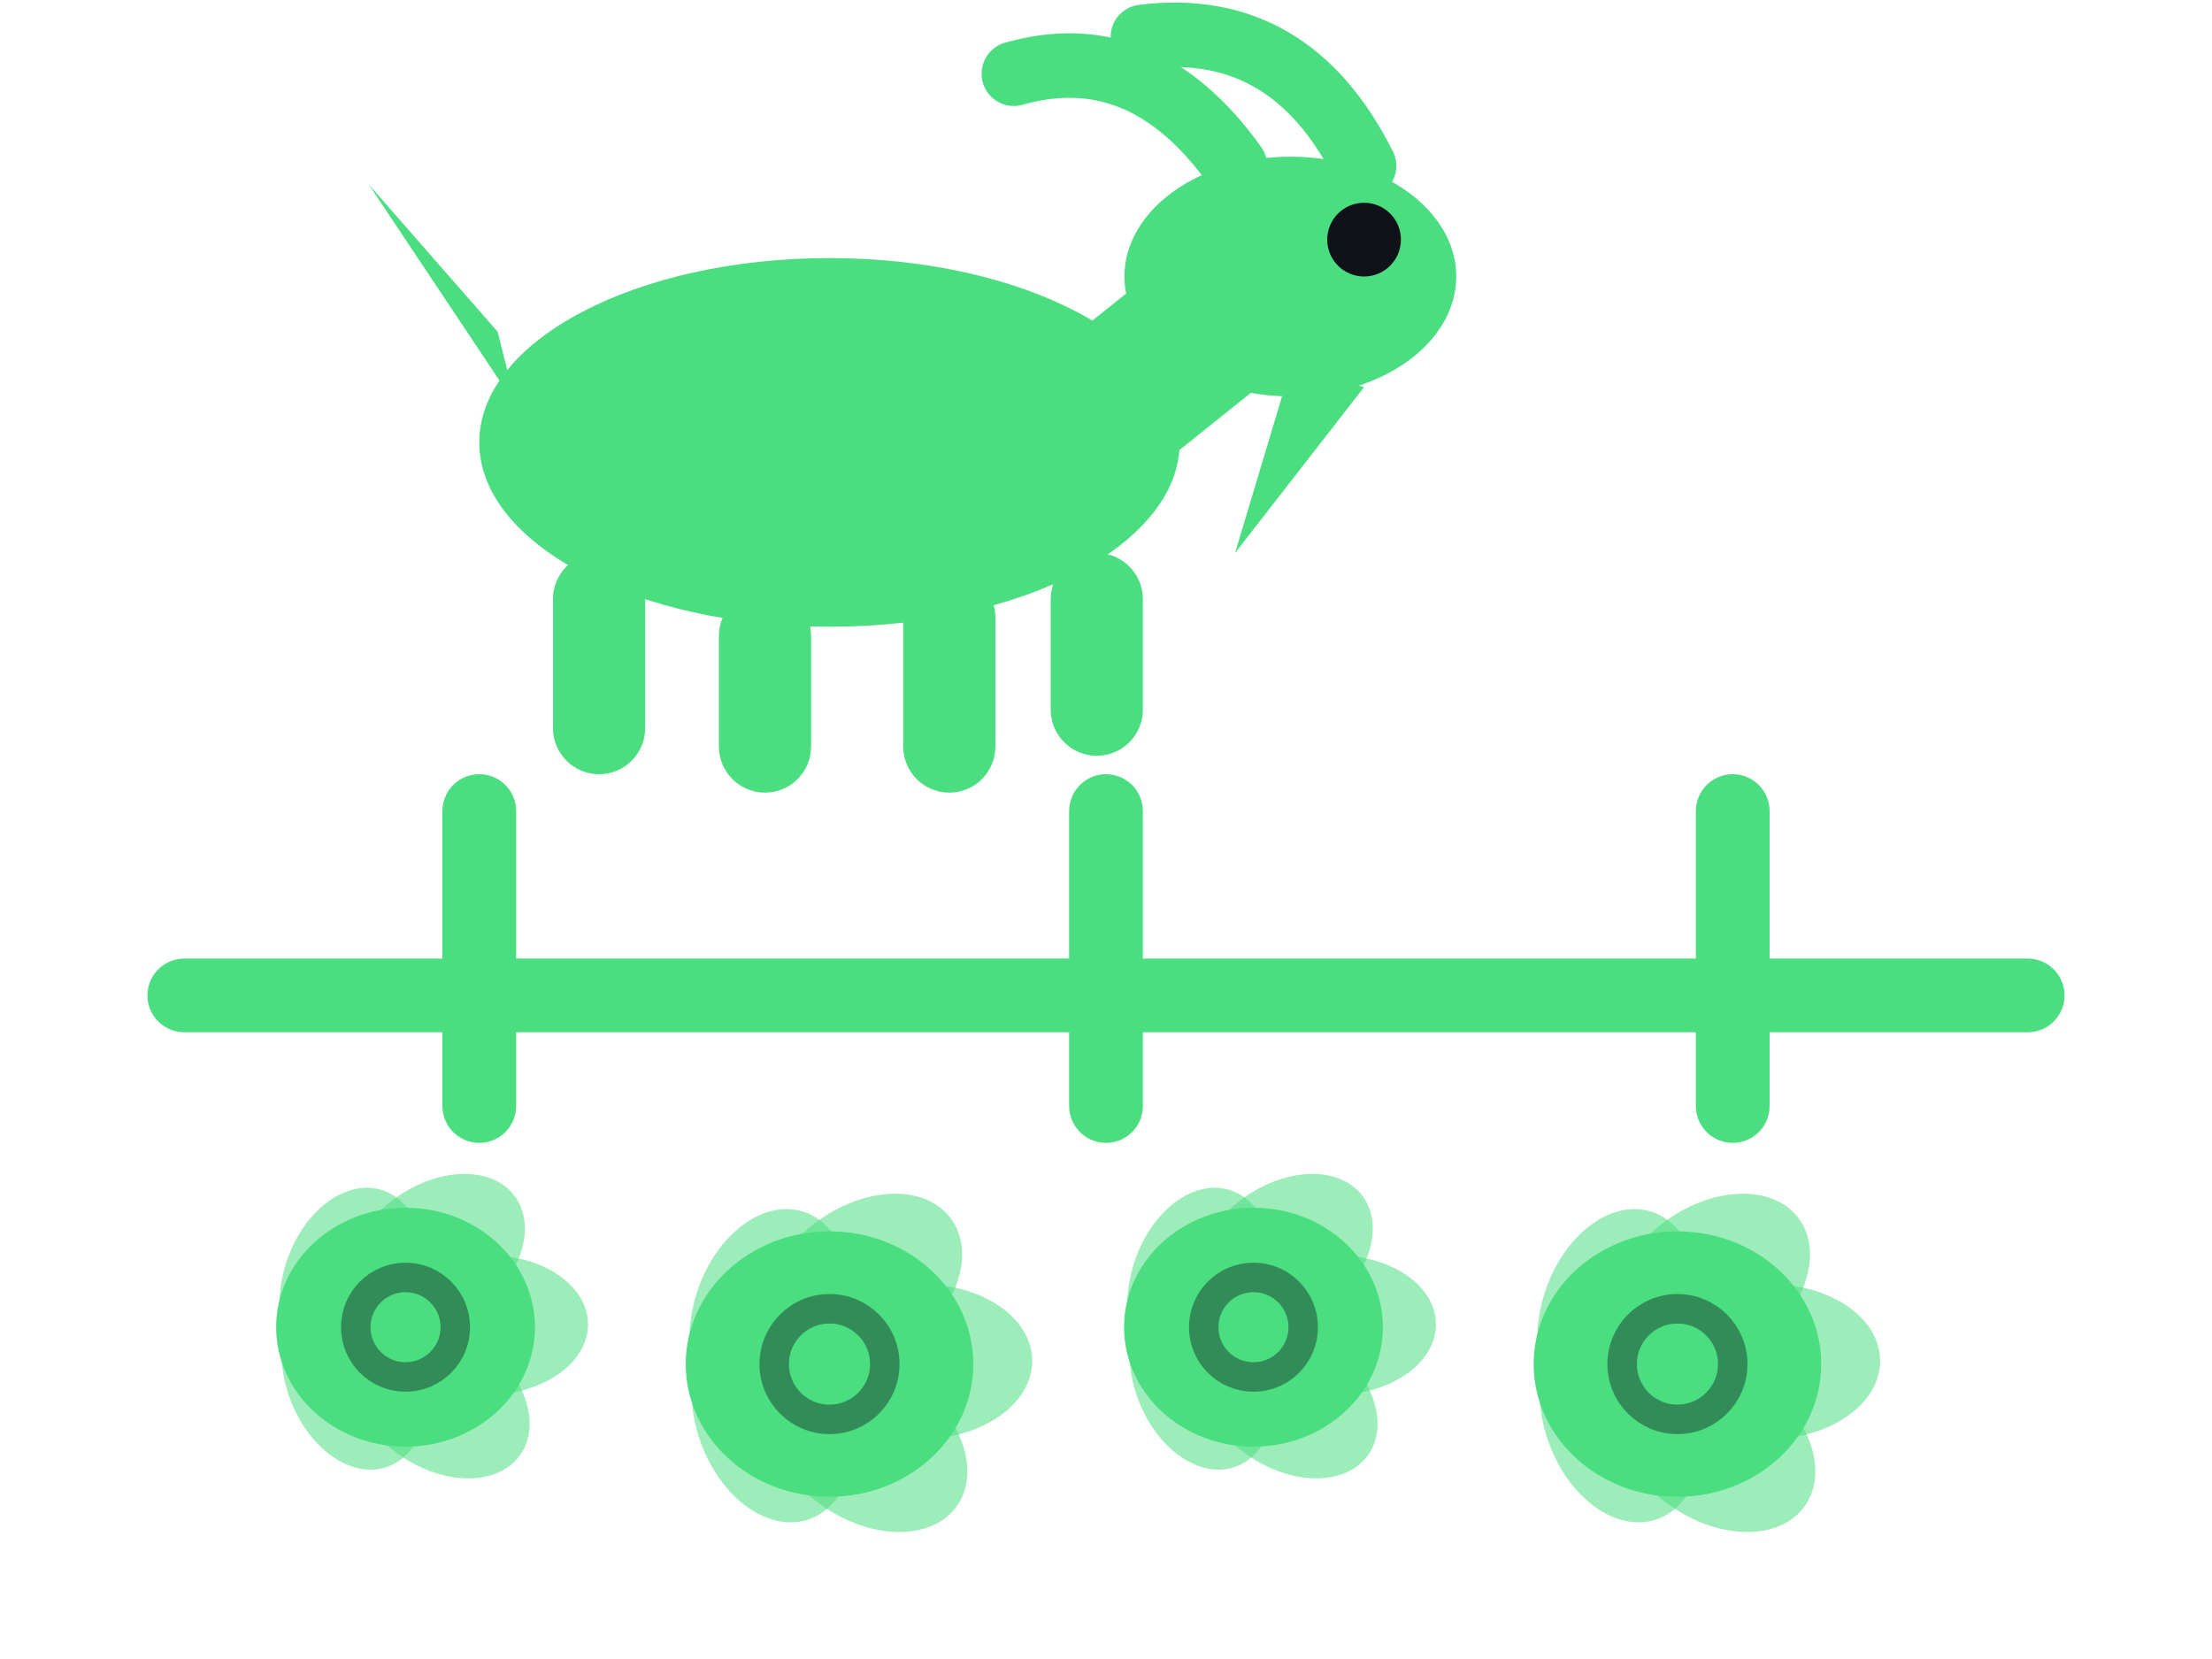
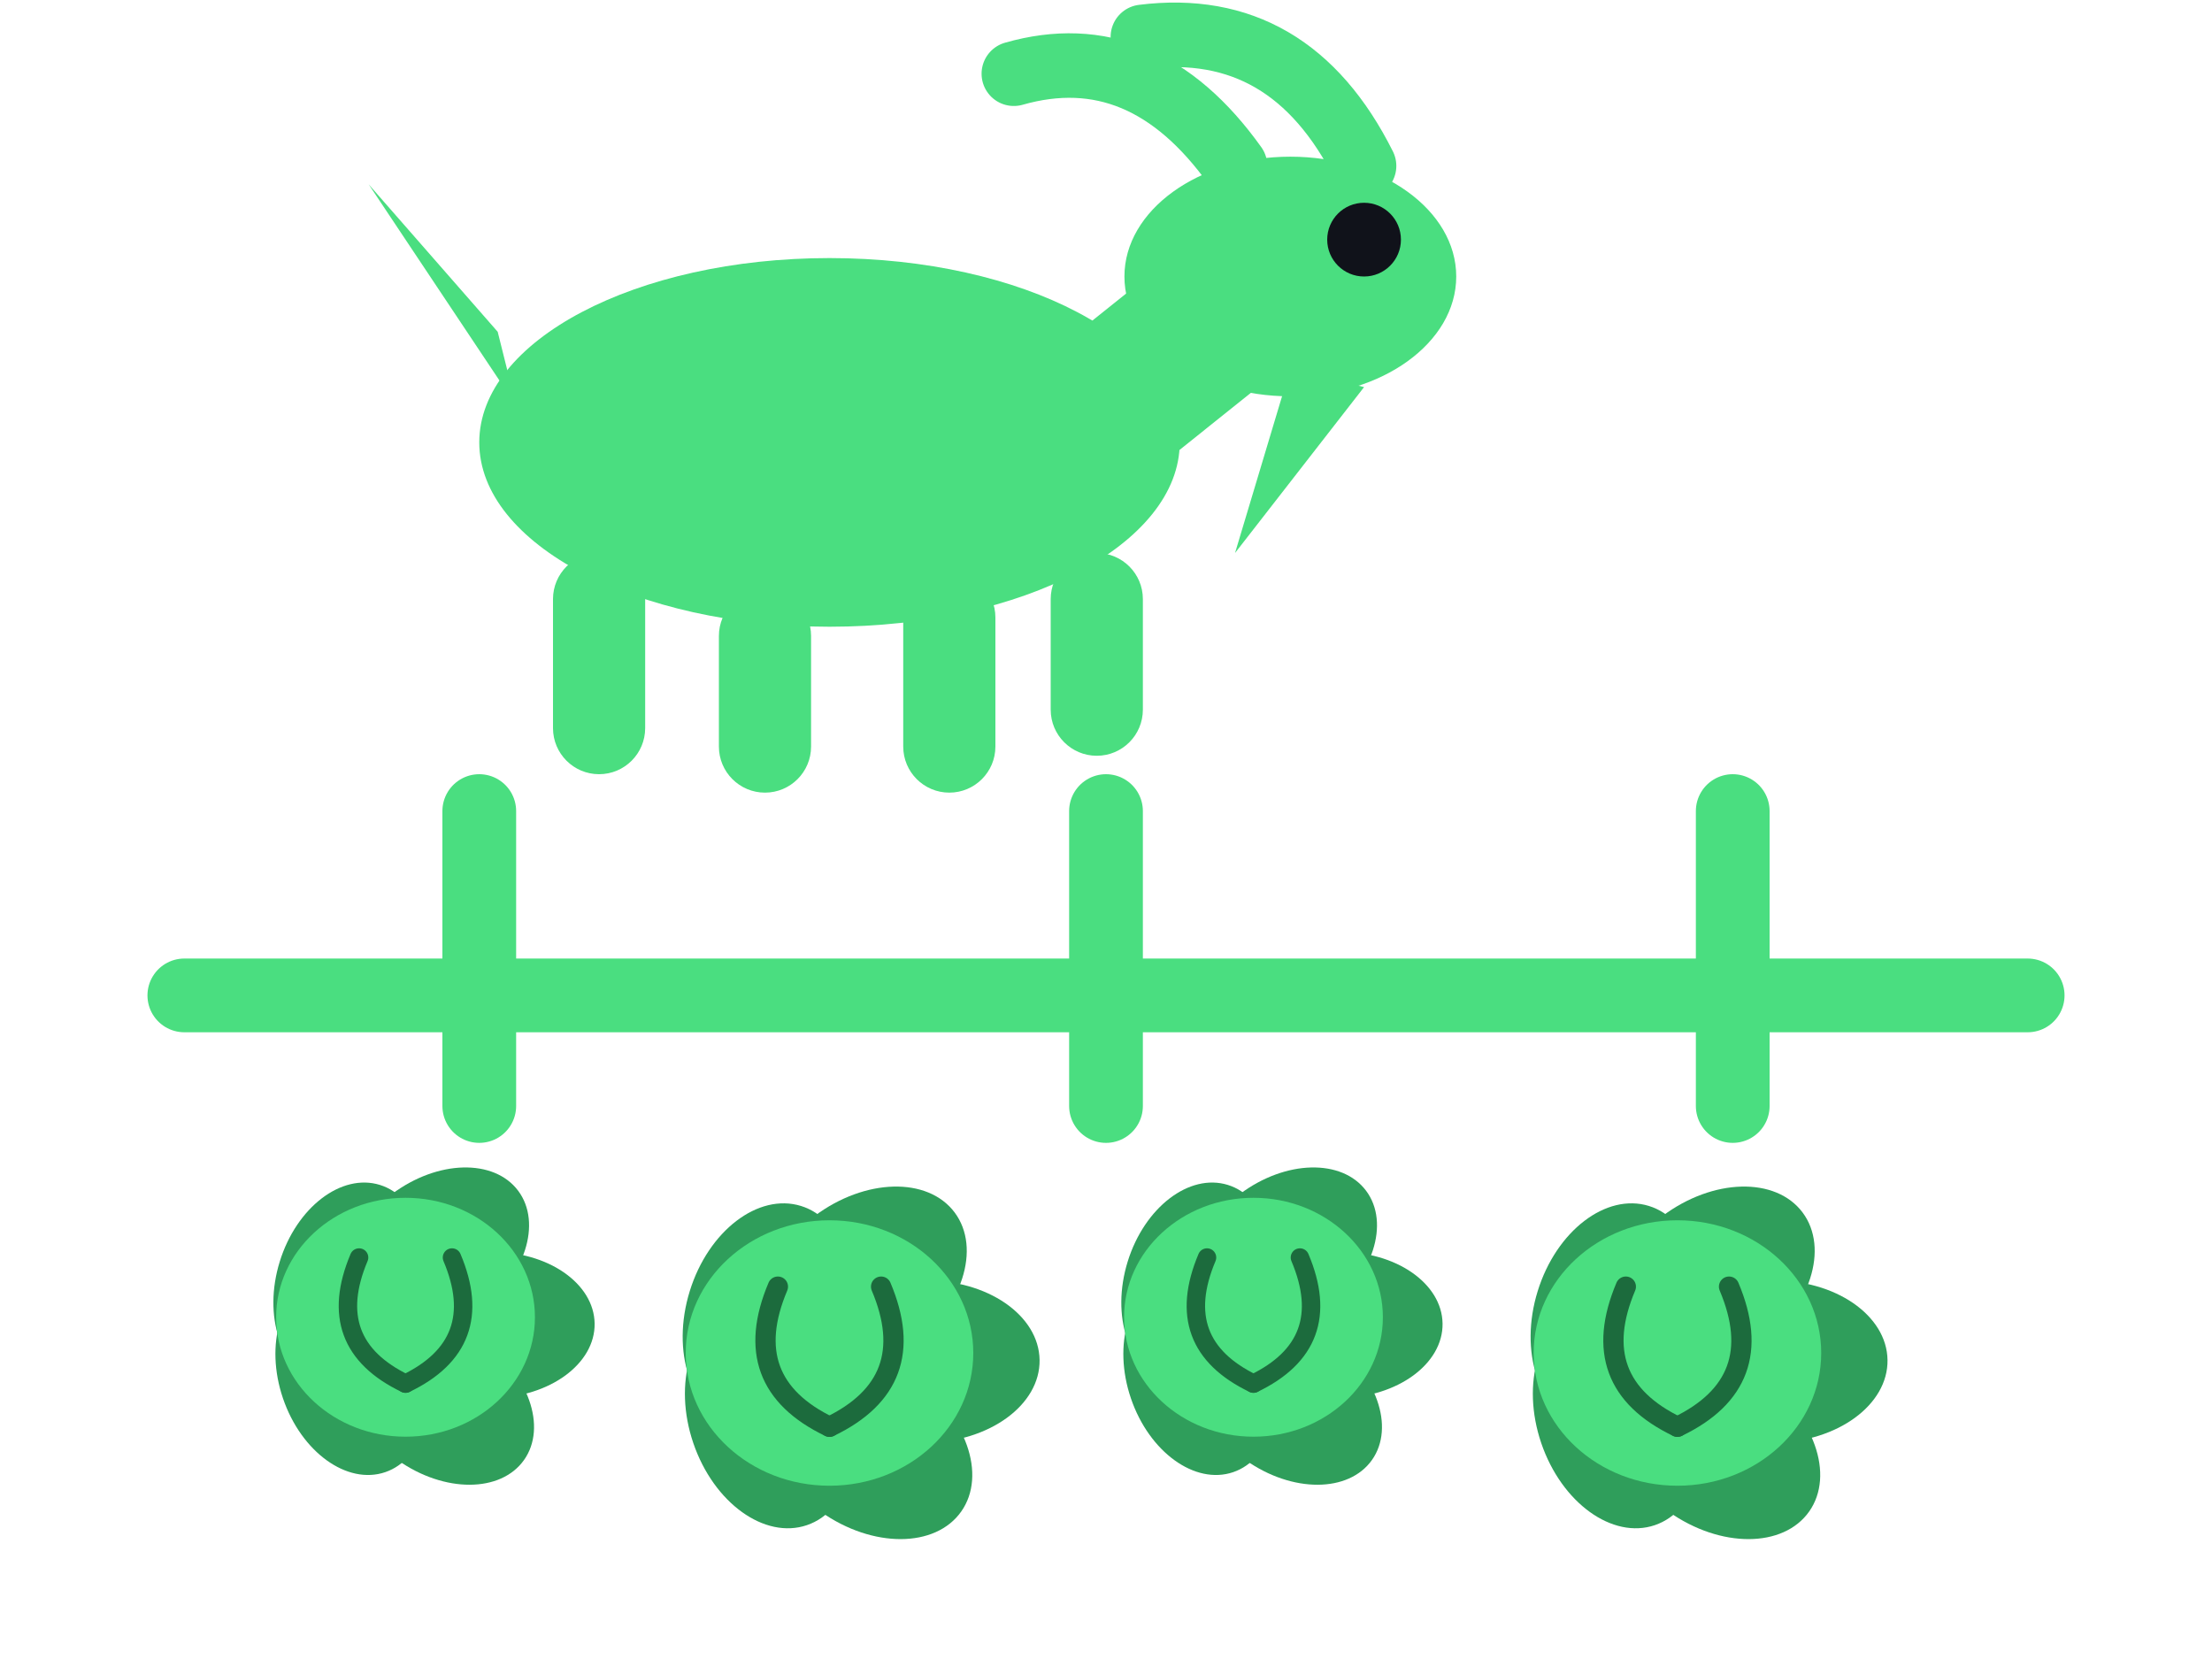
<svg xmlns="http://www.w3.org/2000/svg" viewBox="0 0 120 90" width="120" height="90">
  <g stroke="#4ADE80" stroke-width="4" stroke-linecap="round">
    <path d="M10 54 L110 54" />
    <path d="M26 44 L26 60" />
    <path d="M60 44 L60 60" />
    <path d="M94 44 L94 60" />
  </g>
  <g>
    <g transform="translate(22 72)">
-       <ellipse cx="1.330" cy="-3.439" rx="5.400" ry="3.780" transform="rotate(-72.811)" fill="#4ADE80" opacity="0.55" />
-       <ellipse cx="4.500" cy="-0.051" rx="5.400" ry="3.780" transform="rotate(-0.811)" fill="#4ADE80" opacity="0.55" />
-       <ellipse cx="1.451" cy="3.408" rx="5.400" ry="3.780" transform="rotate(71.189)" fill="#4ADE80" opacity="0.55" />
-       <ellipse cx="-3.603" cy="2.157" rx="5.400" ry="3.780" transform="rotate(143.189)" fill="#4ADE80" opacity="0.55" />
-       <ellipse cx="-3.678" cy="-2.075" rx="5.400" ry="3.780" transform="rotate(215.189)" fill="#4ADE80" opacity="0.55" />
-       <ellipse rx="7.020" ry="6.480" fill="#4ADE80" />
-       <circle r="2.700" fill="none" stroke="#10121a" stroke-width="1.6" opacity="0.4" />
+       <ellipse cx="1.383" cy="-3.611" rx="5.580" ry="3.960" transform="rotate(-72.811)" fill="#2f9e5b" />
+       <ellipse cx="4.680" cy="-0.054" rx="5.580" ry="3.960" transform="rotate(-0.811)" fill="#2f9e5b" />
+       <ellipse cx="1.509" cy="3.578" rx="5.580" ry="3.960" transform="rotate(71.189)" fill="#2f9e5b" />
+       <ellipse cx="-3.747" cy="2.265" rx="5.580" ry="3.960" transform="rotate(143.189)" fill="#2f9e5b" />
+       <ellipse cx="-3.825" cy="-2.178" rx="5.580" ry="3.960" transform="rotate(215.189)" fill="#2f9e5b" />
+       <ellipse cy="-0.540" rx="7.020" ry="6.480" fill="#4ADE80" />
+       <path d="M0 3.060 Q-4.500 0.900 -2.520 -3.780" fill="none" stroke="#1c6b3d" stroke-width="1.000" stroke-linecap="round" />
+       <path d="M0 3.060 Q4.500 0.900 2.520 -3.780" fill="none" stroke="#1c6b3d" stroke-width="1.000" stroke-linecap="round" />
    </g>
    <g transform="translate(45 74)">
-       <ellipse cx="1.478" cy="-3.821" rx="6.000" ry="4.200" transform="rotate(-72.811)" fill="#4ADE80" opacity="0.55" />
-       <ellipse cx="4.999" cy="-0.057" rx="6.000" ry="4.200" transform="rotate(-0.811)" fill="#4ADE80" opacity="0.55" />
-       <ellipse cx="1.612" cy="3.786" rx="6.000" ry="4.200" transform="rotate(71.189)" fill="#4ADE80" opacity="0.55" />
-       <ellipse cx="-4.003" cy="2.397" rx="6.000" ry="4.200" transform="rotate(143.189)" fill="#4ADE80" opacity="0.55" />
-       <ellipse cx="-4.086" cy="-2.305" rx="6.000" ry="4.200" transform="rotate(215.189)" fill="#4ADE80" opacity="0.55" />
-       <ellipse rx="7.800" ry="7.200" fill="#4ADE80" />
-       <circle r="3.000" fill="none" stroke="#10121a" stroke-width="1.6" opacity="0.4" />
+       <ellipse cx="1.537" cy="-4.012" rx="6.200" ry="4.400" transform="rotate(-72.811)" fill="#2f9e5b" />
+       <ellipse cx="5.199" cy="-0.059" rx="6.200" ry="4.400" transform="rotate(-0.811)" fill="#2f9e5b" />
+       <ellipse cx="1.677" cy="3.976" rx="6.200" ry="4.400" transform="rotate(71.189)" fill="#2f9e5b" />
+       <ellipse cx="-4.163" cy="2.517" rx="6.200" ry="4.400" transform="rotate(143.189)" fill="#2f9e5b" />
+       <ellipse cx="-4.250" cy="-2.420" rx="6.200" ry="4.400" transform="rotate(215.189)" fill="#2f9e5b" />
+       <ellipse cy="-0.600" rx="7.800" ry="7.200" fill="#4ADE80" />
+       <path d="M0 3.400 Q-5.000 1.000 -2.800 -4.200" fill="none" stroke="#1c6b3d" stroke-width="1.100" stroke-linecap="round" />
+       <path d="M0 3.400 Q5.000 1.000 2.800 -4.200" fill="none" stroke="#1c6b3d" stroke-width="1.100" stroke-linecap="round" />
    </g>
    <g transform="translate(68 72)">
-       <ellipse cx="1.330" cy="-3.439" rx="5.400" ry="3.780" transform="rotate(-72.811)" fill="#4ADE80" opacity="0.55" />
-       <ellipse cx="4.500" cy="-0.051" rx="5.400" ry="3.780" transform="rotate(-0.811)" fill="#4ADE80" opacity="0.55" />
-       <ellipse cx="1.451" cy="3.408" rx="5.400" ry="3.780" transform="rotate(71.189)" fill="#4ADE80" opacity="0.55" />
-       <ellipse cx="-3.603" cy="2.157" rx="5.400" ry="3.780" transform="rotate(143.189)" fill="#4ADE80" opacity="0.55" />
-       <ellipse cx="-3.678" cy="-2.075" rx="5.400" ry="3.780" transform="rotate(215.189)" fill="#4ADE80" opacity="0.55" />
-       <ellipse rx="7.020" ry="6.480" fill="#4ADE80" />
-       <circle r="2.700" fill="none" stroke="#10121a" stroke-width="1.6" opacity="0.4" />
+       <ellipse cx="1.383" cy="-3.611" rx="5.580" ry="3.960" transform="rotate(-72.811)" fill="#2f9e5b" />
+       <ellipse cx="4.680" cy="-0.054" rx="5.580" ry="3.960" transform="rotate(-0.811)" fill="#2f9e5b" />
+       <ellipse cx="1.509" cy="3.578" rx="5.580" ry="3.960" transform="rotate(71.189)" fill="#2f9e5b" />
+       <ellipse cx="-3.747" cy="2.265" rx="5.580" ry="3.960" transform="rotate(143.189)" fill="#2f9e5b" />
+       <ellipse cx="-3.825" cy="-2.178" rx="5.580" ry="3.960" transform="rotate(215.189)" fill="#2f9e5b" />
+       <ellipse cy="-0.540" rx="7.020" ry="6.480" fill="#4ADE80" />
+       <path d="M0 3.060 Q-4.500 0.900 -2.520 -3.780" fill="none" stroke="#1c6b3d" stroke-width="1.000" stroke-linecap="round" />
+       <path d="M0 3.060 Q4.500 0.900 2.520 -3.780" fill="none" stroke="#1c6b3d" stroke-width="1.000" stroke-linecap="round" />
    </g>
    <g transform="translate(91 74)">
-       <ellipse cx="1.478" cy="-3.821" rx="6.000" ry="4.200" transform="rotate(-72.811)" fill="#4ADE80" opacity="0.55" />
-       <ellipse cx="4.999" cy="-0.057" rx="6.000" ry="4.200" transform="rotate(-0.811)" fill="#4ADE80" opacity="0.55" />
-       <ellipse cx="1.612" cy="3.786" rx="6.000" ry="4.200" transform="rotate(71.189)" fill="#4ADE80" opacity="0.55" />
-       <ellipse cx="-4.003" cy="2.397" rx="6.000" ry="4.200" transform="rotate(143.189)" fill="#4ADE80" opacity="0.55" />
-       <ellipse cx="-4.086" cy="-2.305" rx="6.000" ry="4.200" transform="rotate(215.189)" fill="#4ADE80" opacity="0.55" />
-       <ellipse rx="7.800" ry="7.200" fill="#4ADE80" />
-       <circle r="3.000" fill="none" stroke="#10121a" stroke-width="1.6" opacity="0.4" />
+       <ellipse cx="1.537" cy="-4.012" rx="6.200" ry="4.400" transform="rotate(-72.811)" fill="#2f9e5b" />
+       <ellipse cx="5.199" cy="-0.059" rx="6.200" ry="4.400" transform="rotate(-0.811)" fill="#2f9e5b" />
+       <ellipse cx="1.677" cy="3.976" rx="6.200" ry="4.400" transform="rotate(71.189)" fill="#2f9e5b" />
+       <ellipse cx="-4.163" cy="2.517" rx="6.200" ry="4.400" transform="rotate(143.189)" fill="#2f9e5b" />
+       <ellipse cx="-4.250" cy="-2.420" rx="6.200" ry="4.400" transform="rotate(215.189)" fill="#2f9e5b" />
+       <ellipse cy="-0.600" rx="7.800" ry="7.200" fill="#4ADE80" />
+       <path d="M0 3.400 Q-5.000 1.000 -2.800 -4.200" fill="none" stroke="#1c6b3d" stroke-width="1.100" stroke-linecap="round" />
+       <path d="M0 3.400 Q5.000 1.000 2.800 -4.200" fill="none" stroke="#1c6b3d" stroke-width="1.100" stroke-linecap="round" />
    </g>
  </g>
  <g fill="#4ADE80">
    <rect x="30" y="30" width="5" height="12" rx="2.5" />
    <rect x="39" y="32" width="5" height="11" rx="2.5" />
    <rect x="49" y="31" width="5" height="12" rx="2.5" />
    <rect x="57" y="30" width="5" height="11" rx="2.5" />
    <ellipse cx="45" cy="24" rx="19" ry="10" />
    <path d="M27 18 L20 10 L28 22 Z" />
    <path d="M56 20 L66 12 L72 18 L62 26 Z" />
    <ellipse cx="70" cy="15" rx="9" ry="6.5" />
    <path d="M70 20 L67 30 L74 21 Z" />
  </g>
  <g fill="none" stroke="#4ADE80" stroke-width="3.5" stroke-linecap="round">
    <path d="M67 9 Q62 2 55 4" />
    <path d="M74 9 Q70 1 62 2" />
  </g>
  <circle cx="74" cy="13" r="2" fill="#10121a" />
</svg>
